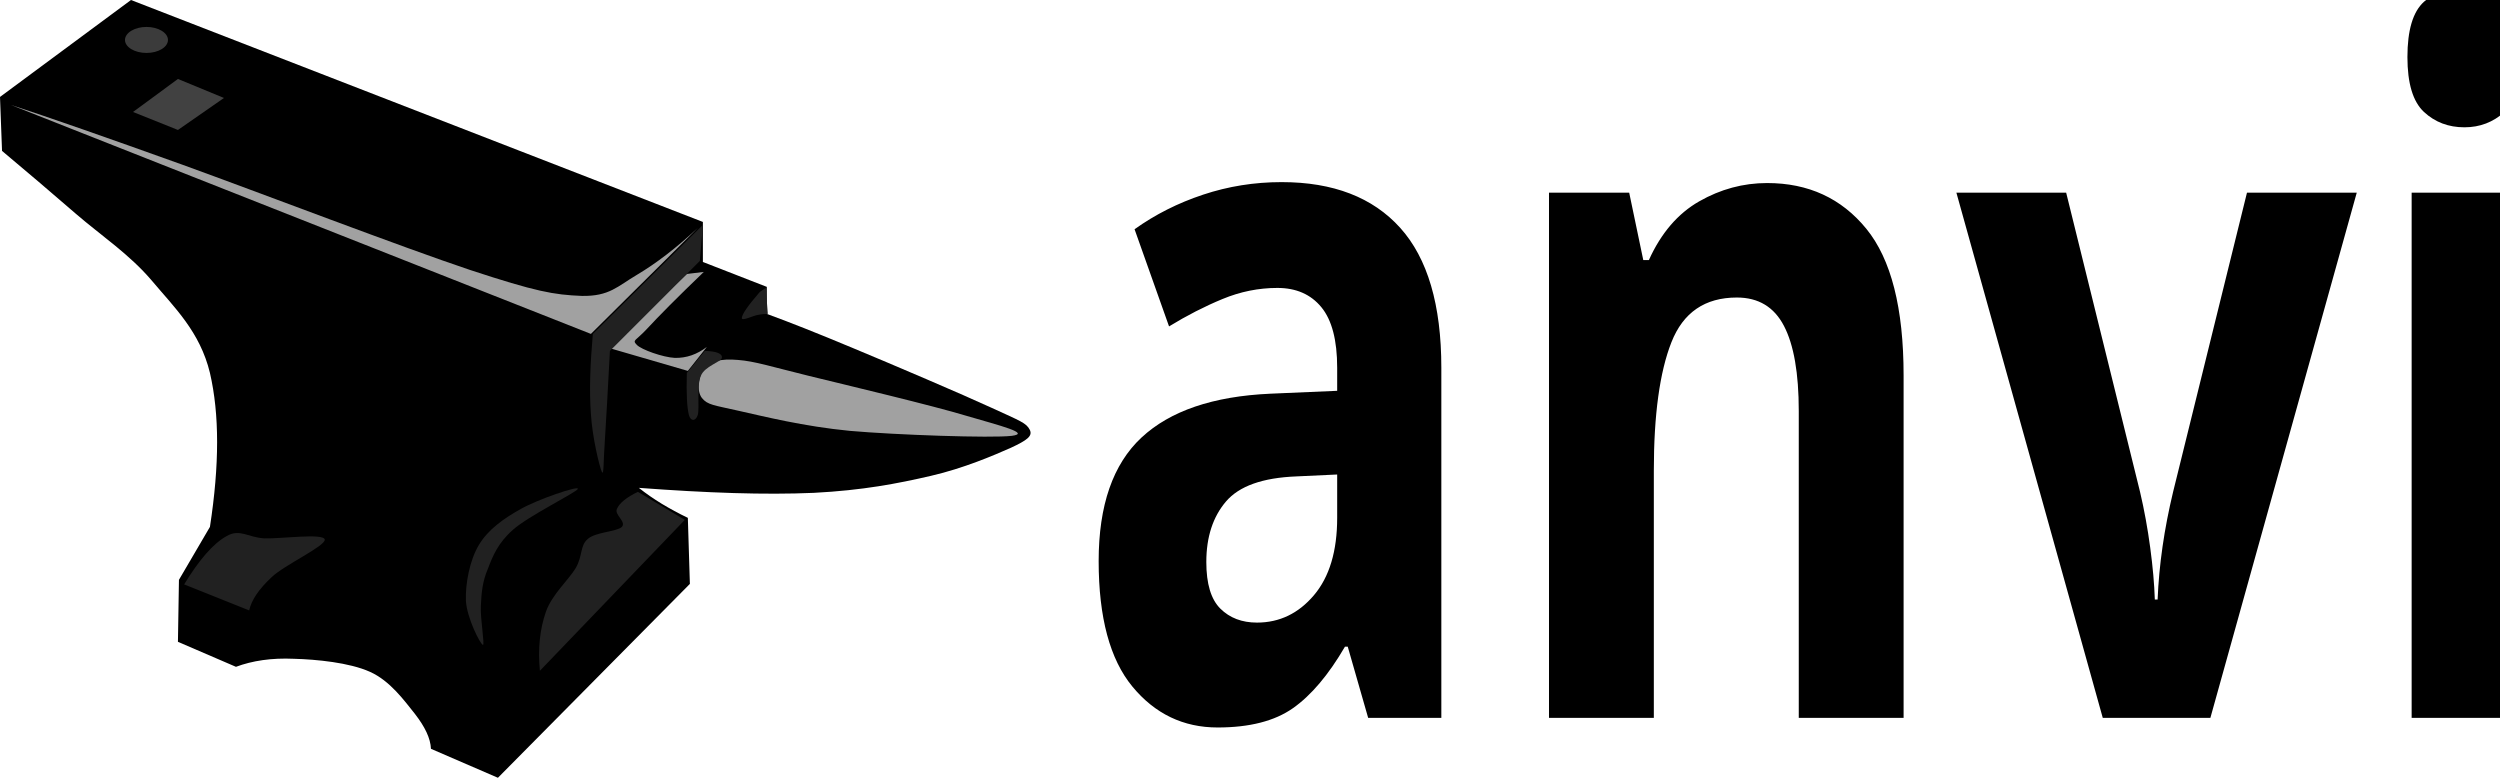
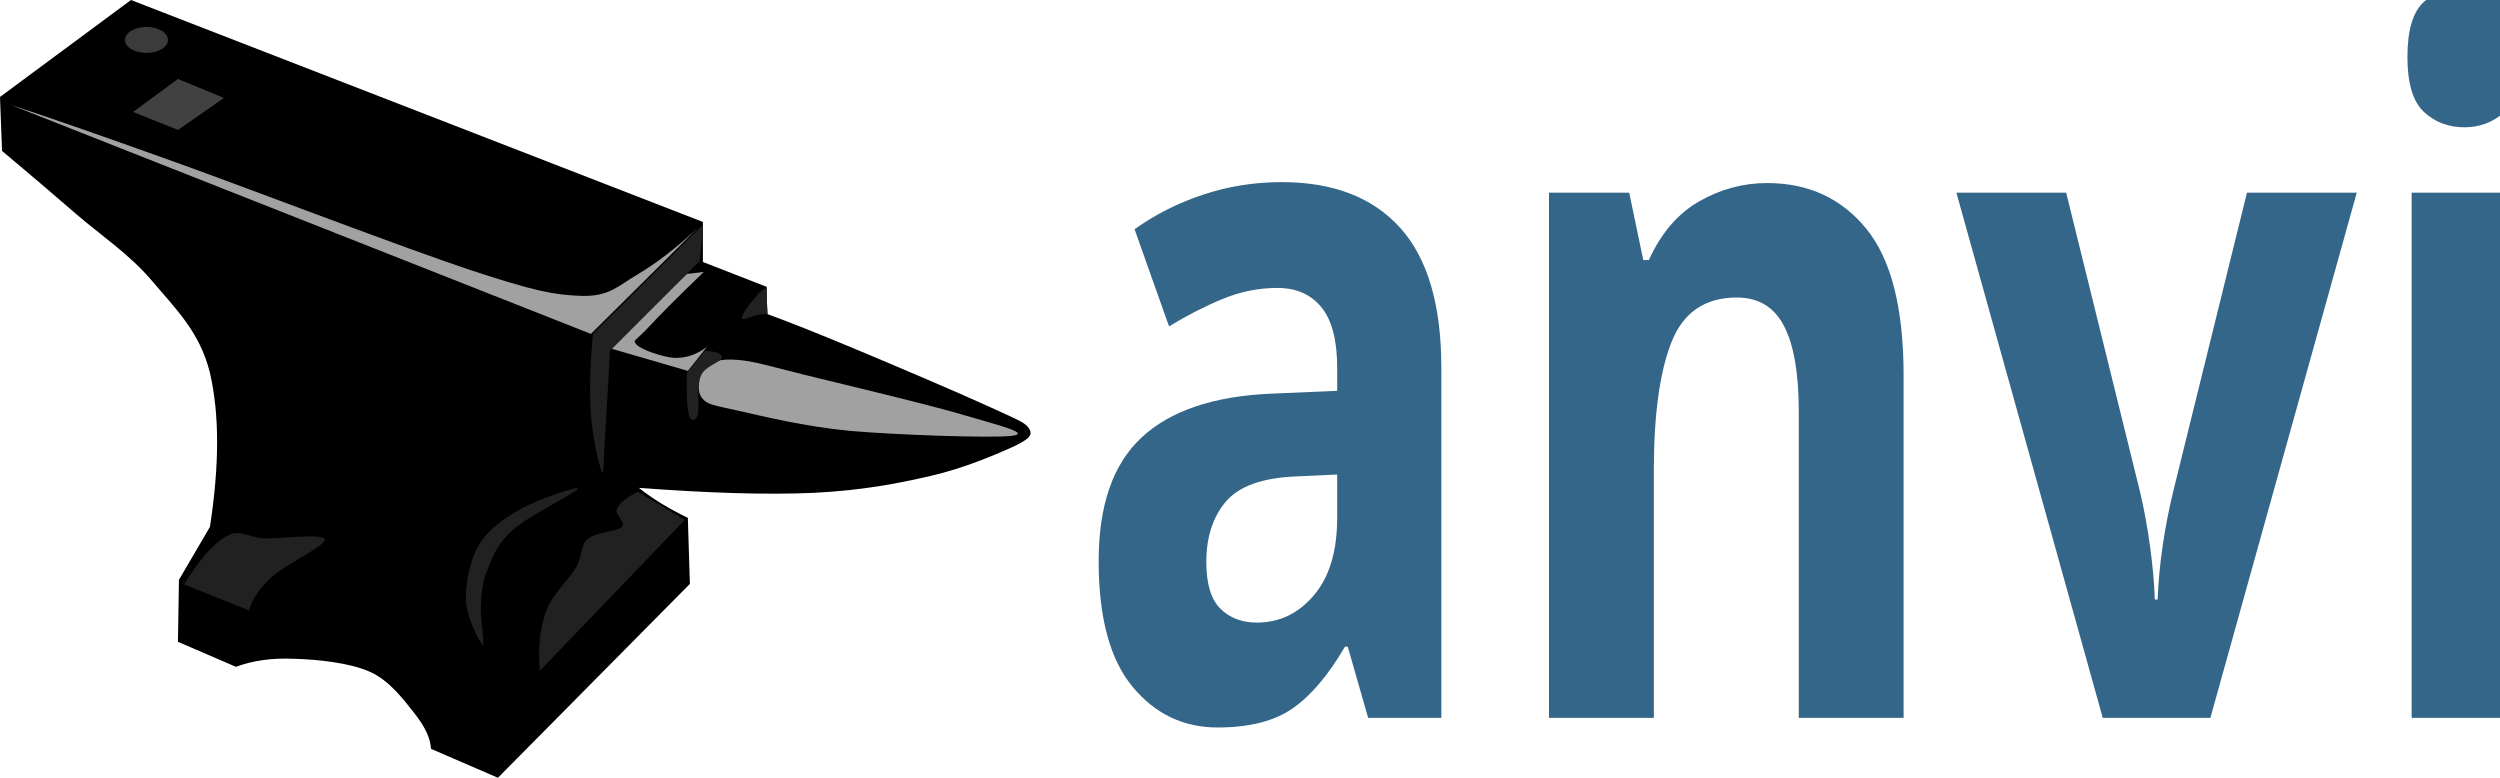
<svg xmlns="http://www.w3.org/2000/svg" enable-background="new 0 0 365.043 275.545" height="275.544" overflow="visible" space="preserve" viewBox="0 0 885.671 275.544" width="885.671" id="svg2" version="1.1" style="overflow:visible">
  <defs id="defs35">
    </defs>
  <g id="g2825" transform="translate(0,-6.9902938e-6)">
    <path style="fill:#000000;fill-opacity:1;fill-rule:evenodd" id="path9" d="M 0,34.344 0.72,53.46 C 9.396,60.732 18,68.04 26.928,75.78 35.892,83.52 45.792,90 53.856,99.504 c 7.884,9.396 16.992,18 20.52,32.616 3.384,14.651 3.384,32.509 0,54.54 l -10.98,18.756 -0.36,21.961 20.556,8.855 c 5.796,-2.16 12.6,-3.205 20.556,-2.844 7.92,0.215 19.62,1.332 26.892,4.607 7.2,3.203 12.24,10.297 15.948,14.904 3.564,4.607 5.508,8.604 5.688,12.383 l 23.724,10.262 68.004,-68.689 -0.721,-23.4 v 0.002 c -3.312,-1.586 -6.336,-3.24 -9.216,-4.969 -2.952,-1.801 -5.616,-3.637 -8.136,-5.652 24.3,1.801 44.496,2.52 61.992,1.764 17.352,-0.9 29.592,-3.275 41.436,-6.012 11.7,-2.699 22.393,-7.309 28.332,-9.936 5.796,-2.701 7.813,-4.176 6.732,-6.373 -1.225,-2.412 -3.168,-3.059 -13.464,-7.775 -10.62,-4.896 -35.028,-15.3 -48.528,-20.916 -13.428,-5.616 -23.544,-9.612 -31.176,-12.384 v -9.576 L 249.01,92.808 V 78.624 L 46.404,0 C 30.96,11.448 15.48,22.896 0,34.344 z" clip-rule="evenodd" />
    <path style="fill:#a1a1a1;fill-rule:evenodd" id="path11" d="m 3.888,37.188 205.452,81.108 37.872,-37.548 c -7.668,7.128 -14.688,12.528 -21.6,16.632 -6.84,4.032 -9.721,7.632 -19.477,7.452 -9.936,-0.396 -16.164,-1.476 -39.672,-9.216 C 142.56,87.624 92.16,68.328 64.836,58.428 37.548,48.636 17.604,41.652 3.888,37.188 z" clip-rule="evenodd" />
    <path style="fill:#a1a1a1;fill-rule:evenodd" id="path13" d="m 249.336,96.336 c -9.54,9.144 -16.164,15.876 -20.16,20.196 -3.96,4.284 -5.328,3.852 -3.563,5.652 1.62,1.692 9.216,4.392 13.464,4.608 4.176,0.072 7.812,-1.224 11.34,-3.888 l -6.732,8.496 -27.972,-8.136 27.612,-26.208 c 1.979,-0.216 3.995,-0.468 6.011,-0.72 z" clip-rule="evenodd" />
    <path style="fill:#a1a1a1;fill-rule:evenodd" id="path15" d="m 261.396,127.512 c -6.12,-0.54 -9.648,0.54 -11.7,2.808 -2.196,2.304 -3.097,7.993 -1.044,10.657 2.016,2.52 4.248,2.555 13.104,4.572 8.856,1.979 22.933,5.508 39.313,7.092 16.344,1.439 50.184,2.627 57.384,1.764 6.804,-0.9 -3.888,-3.527 -15.948,-7.057 -12.24,-3.707 -42.228,-10.835 -55.944,-14.184 -13.609,-3.348 -19.081,-5.184 -25.165,-5.652 z" clip-rule="evenodd" />
    <path style="fill:#414141;fill-opacity:1;fill-rule:evenodd" id="path17" d="m 63.036,46.044 16.308,-11.34 -16.308,-6.732 -15.912,11.7 15.912,6.372 z" clip-rule="evenodd" />
    <path style="fill:#212121;fill-rule:evenodd" id="path19" d="m 249.012,79.668 -38.987,38.628 c -0.937,10.836 -1.297,20.052 -0.685,28.333 0.468,8.172 3.061,18.863 3.888,20.555 0.757,1.512 0.505,-3.816 1.045,-10.98 0.432,-7.234 1.079,-17.676 1.8,-31.895 l 31.859,-31.86 c 0.36,-4.249 0.72,-8.497 1.08,-12.781 z" clip-rule="evenodd" />
    <path style="fill:#212121;fill-rule:evenodd" id="path21" d="m 249.696,124.308 -6.372,7.812 c -0.216,7.487 0.072,12.312 0.72,14.868 0.612,2.34 2.412,2.34 3.168,0 0.648,-2.412 -0.432,-10.44 1.08,-13.824 1.332,-3.456 7.2,-4.932 7.452,-6.372 0.216,-1.512 -1.8,-2.34 -6.048,-2.484 z" clip-rule="evenodd" />
    <path style="fill:#212121;fill-rule:evenodd" id="path23" d="m 269.172,103.428 c -4.14,4.788 -6.264,7.812 -6.372,9.216 -0.107,1.296 4.104,-0.864 5.688,-1.08 1.476,-0.288 2.7,-0.36 3.527,-0.36 l -0.72,-9.216 c -0.683,0.468 -1.403,0.936 -2.123,1.44 z" clip-rule="evenodd" />
    <path style="fill:#212121;fill-rule:evenodd" id="path25" d="m 170.352,214.633 c 0.216,-4.609 0.54,-8.605 2.484,-13.105 1.728,-4.535 3.564,-9.143 8.856,-13.824 5.4,-4.859 22.428,-13.211 23.041,-14.508 0.252,-1.26 -14.257,3.744 -20.196,7.092 -5.94,3.313 -11.592,7.236 -14.868,12.744 -3.276,5.4 -4.86,13.861 -4.608,19.836 0.324,5.869 4.968,15.229 6.012,15.59 0.755,0.179 -0.973,-9.29 -0.721,-13.825 z" clip-rule="evenodd" />
    <path style="fill:#212121;fill-rule:evenodd" id="path27" d="m 225.972,174.24 16.633,9.936 -51.337,53.461 c -0.756,-7.885 0,-14.797 2.124,-20.881 2.124,-6.119 8.028,-11.268 10.62,-15.588 2.484,-4.428 1.404,-7.848 4.248,-10.26 2.772,-2.447 10.225,-2.52 12.061,-4.248 1.655,-1.873 -2.772,-4.32 -1.765,-6.373 0.9,-2.088 3.42,-4.103 7.416,-6.047 z" clip-rule="evenodd" />
    <path style="fill:#3b3b3b;fill-opacity:1;fill-rule:evenodd" id="path29" d="m 44.28,14.148 c 0,2.556 3.42,4.608 7.632,4.608 4.176,0 7.596,-2.052 7.596,-4.608 0,-2.52 -3.42,-4.608 -7.596,-4.608 -4.212,0 -7.632,2.088 -7.632,4.608 z" clip-rule="evenodd" />
    <path style="fill:#212121;fill-rule:evenodd" id="path31" d="m 65.232,207.035 c 5.328,-8.711 10.26,-14.471 15.084,-17.135 4.716,-2.701 7.56,0.539 13.392,0.828 5.76,0.18 20.844,-1.908 21.348,0.396 0.324,2.34 -14.436,9.07 -18.864,13.391 -4.5,4.213 -7.092,8.029 -7.92,11.736 -7.668,-3.06 -15.336,-6.118 -23.04,-9.216 z" clip-rule="evenodd" />
  </g>
-   <text xml:space="preserve" style="font-size:161.912px;font-style:normal;font-weight:normal;fill:#000000;fill-opacity:1;stroke:none;font-family:Bitstream Vera Sans" x="442.828" y="217.511" id="text2823" transform="scale(0.8553089,1.169168)">
-     <tspan id="tspan2825" x="442.828" y="217.511" style="font-size:291.442px;font-style:normal;font-variant:normal;font-weight:bold;font-stretch:normal;font-family:Cantarell;-inkscape-font-specification:Cantarell Bold" dx="0 -18.163 -19.814 -1.651 -18.163">anvil</tspan>
+   <text xml:space="preserve" style="font-size:161.912px;font-style:normal;font-weight:normal;fill:#336688;fill-opacity:1;stroke:none;font-family:Bitstream Vera Sans" x="442.828" y="217.511" id="text2823" transform="scale(0.8553089,1.169168)">
+     <tspan id="tspan2825" x="442.828" y="217.511" style="font-size:291.442px;font-style:normal;font-variant:normal;font-weight:bold;font-stretch:normal;font-family:Cantarell;-inkscape-font-specification:Cantarell Bold;fill:#336688;fill-opacity:1" dx="0 -18.163 -19.814 -1.651 -18.163">anvil</tspan>
  </text>
</svg>
